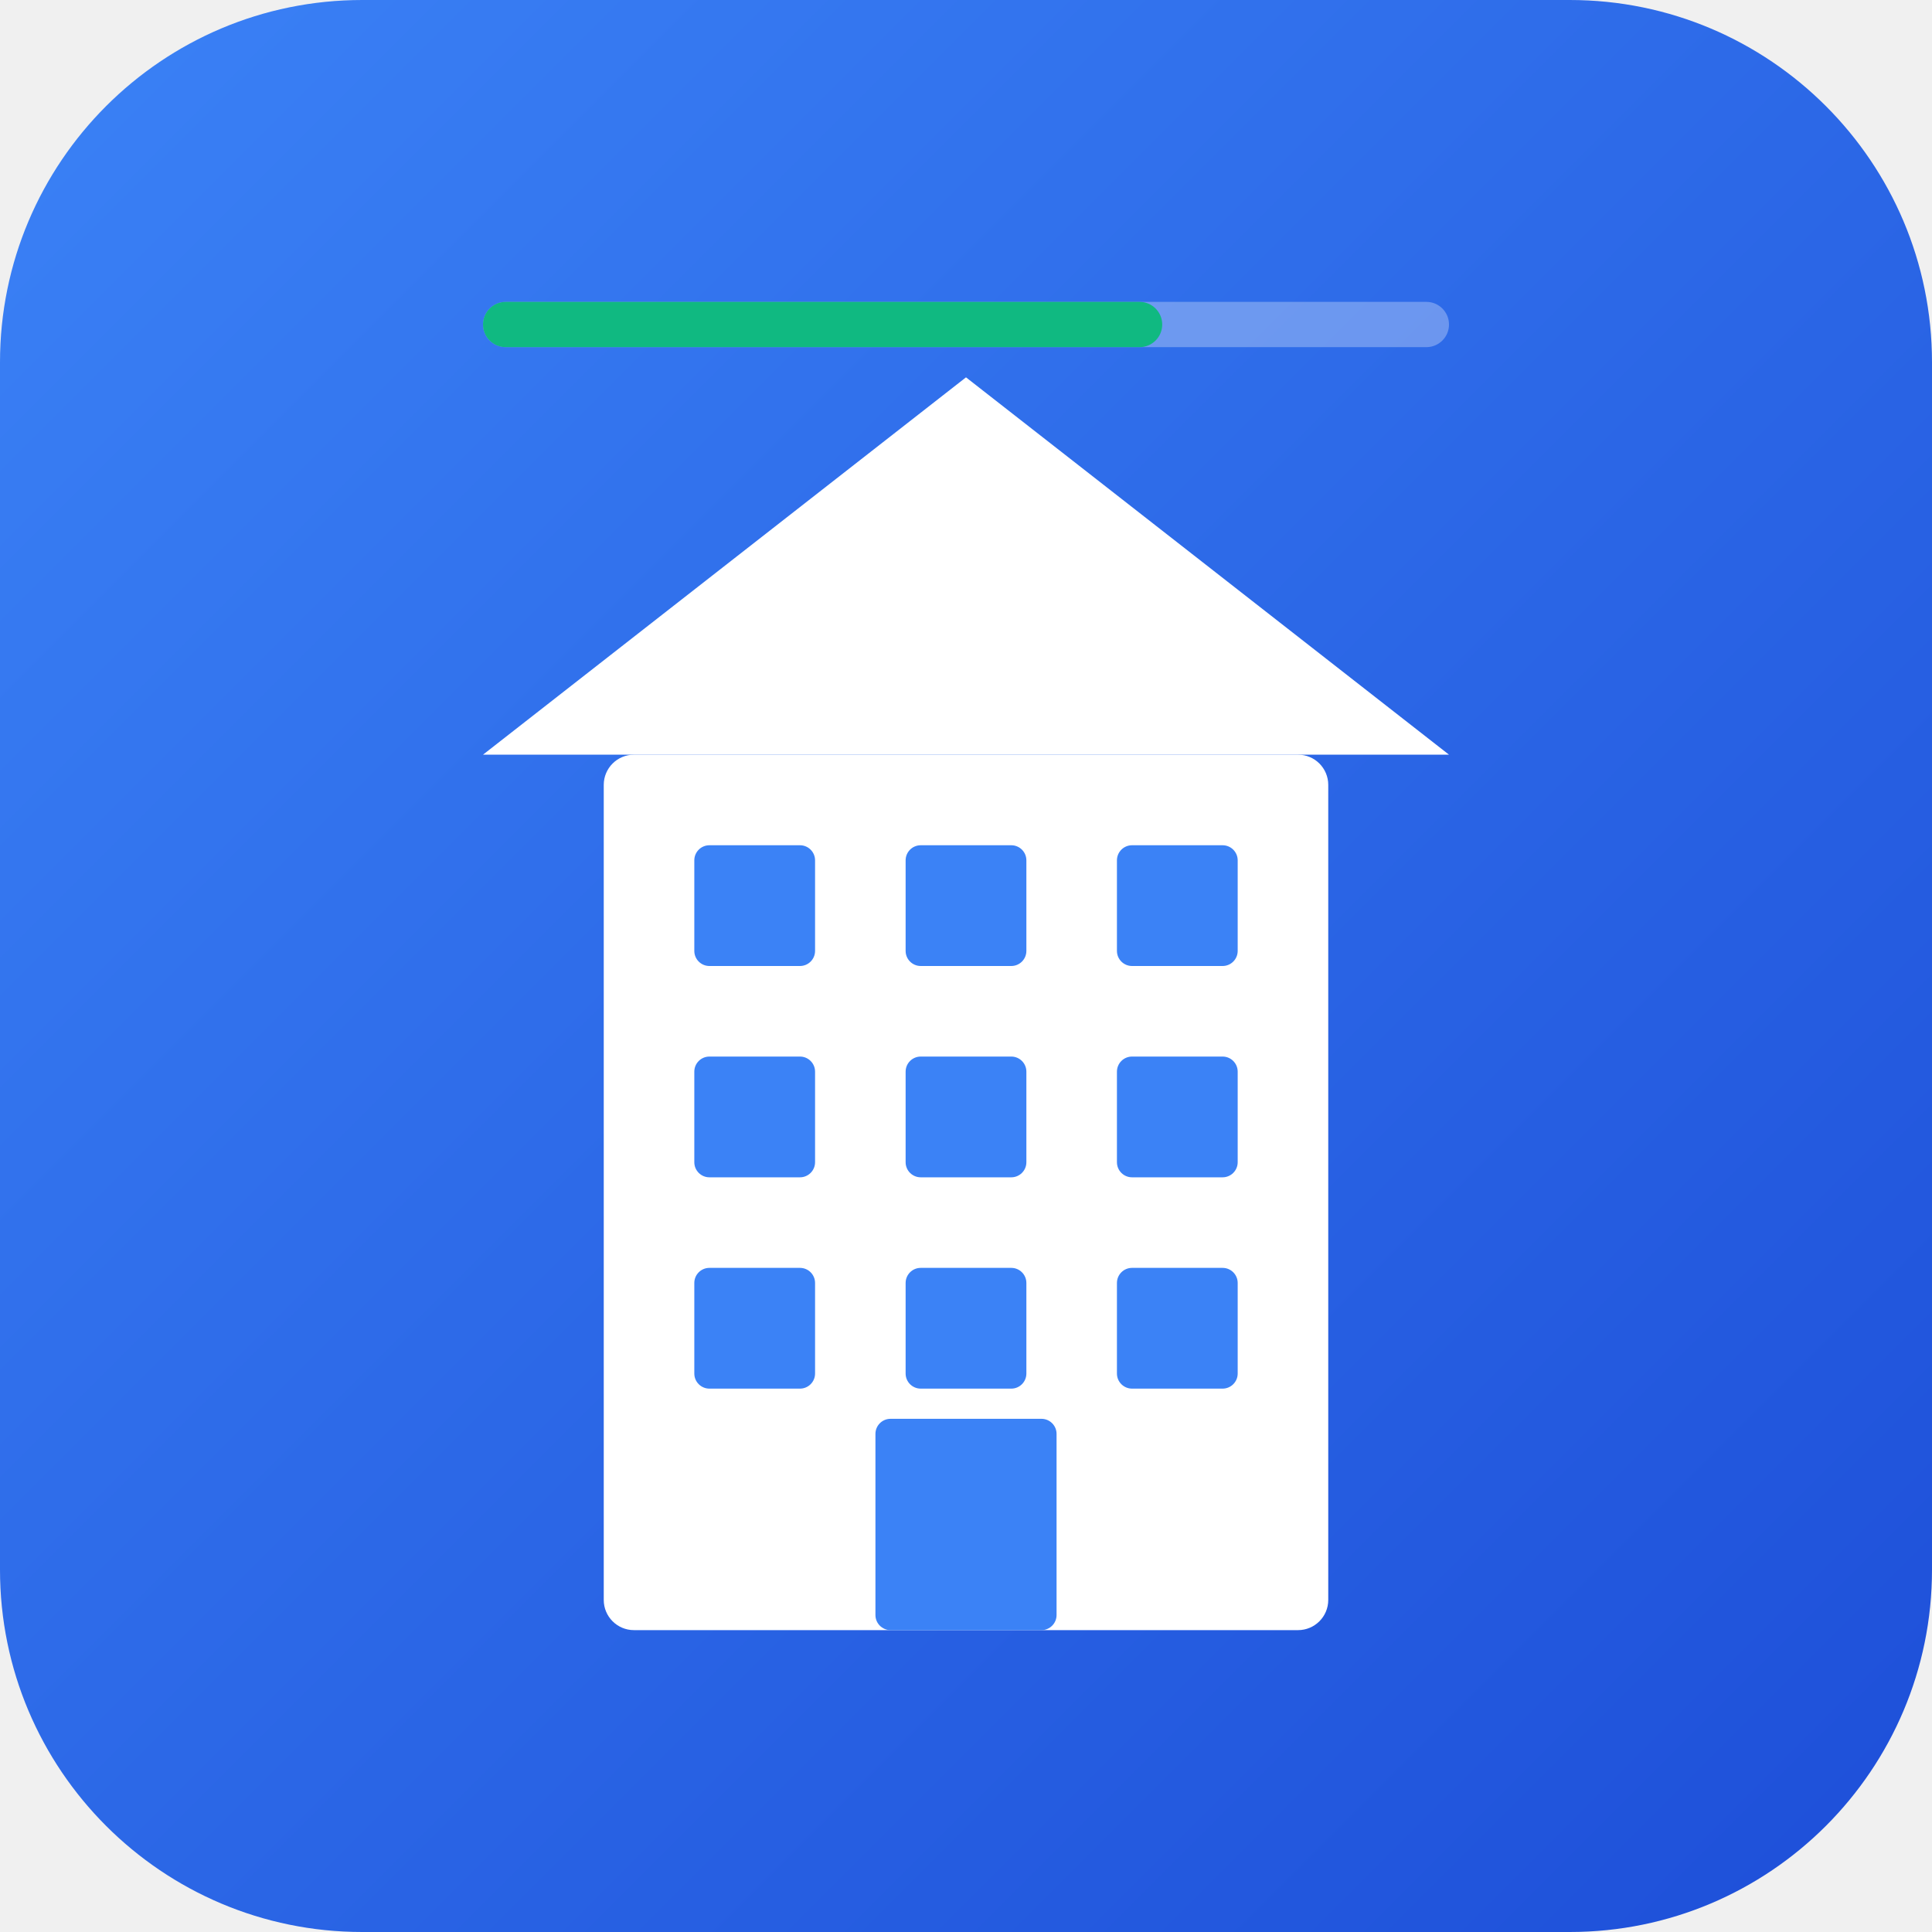
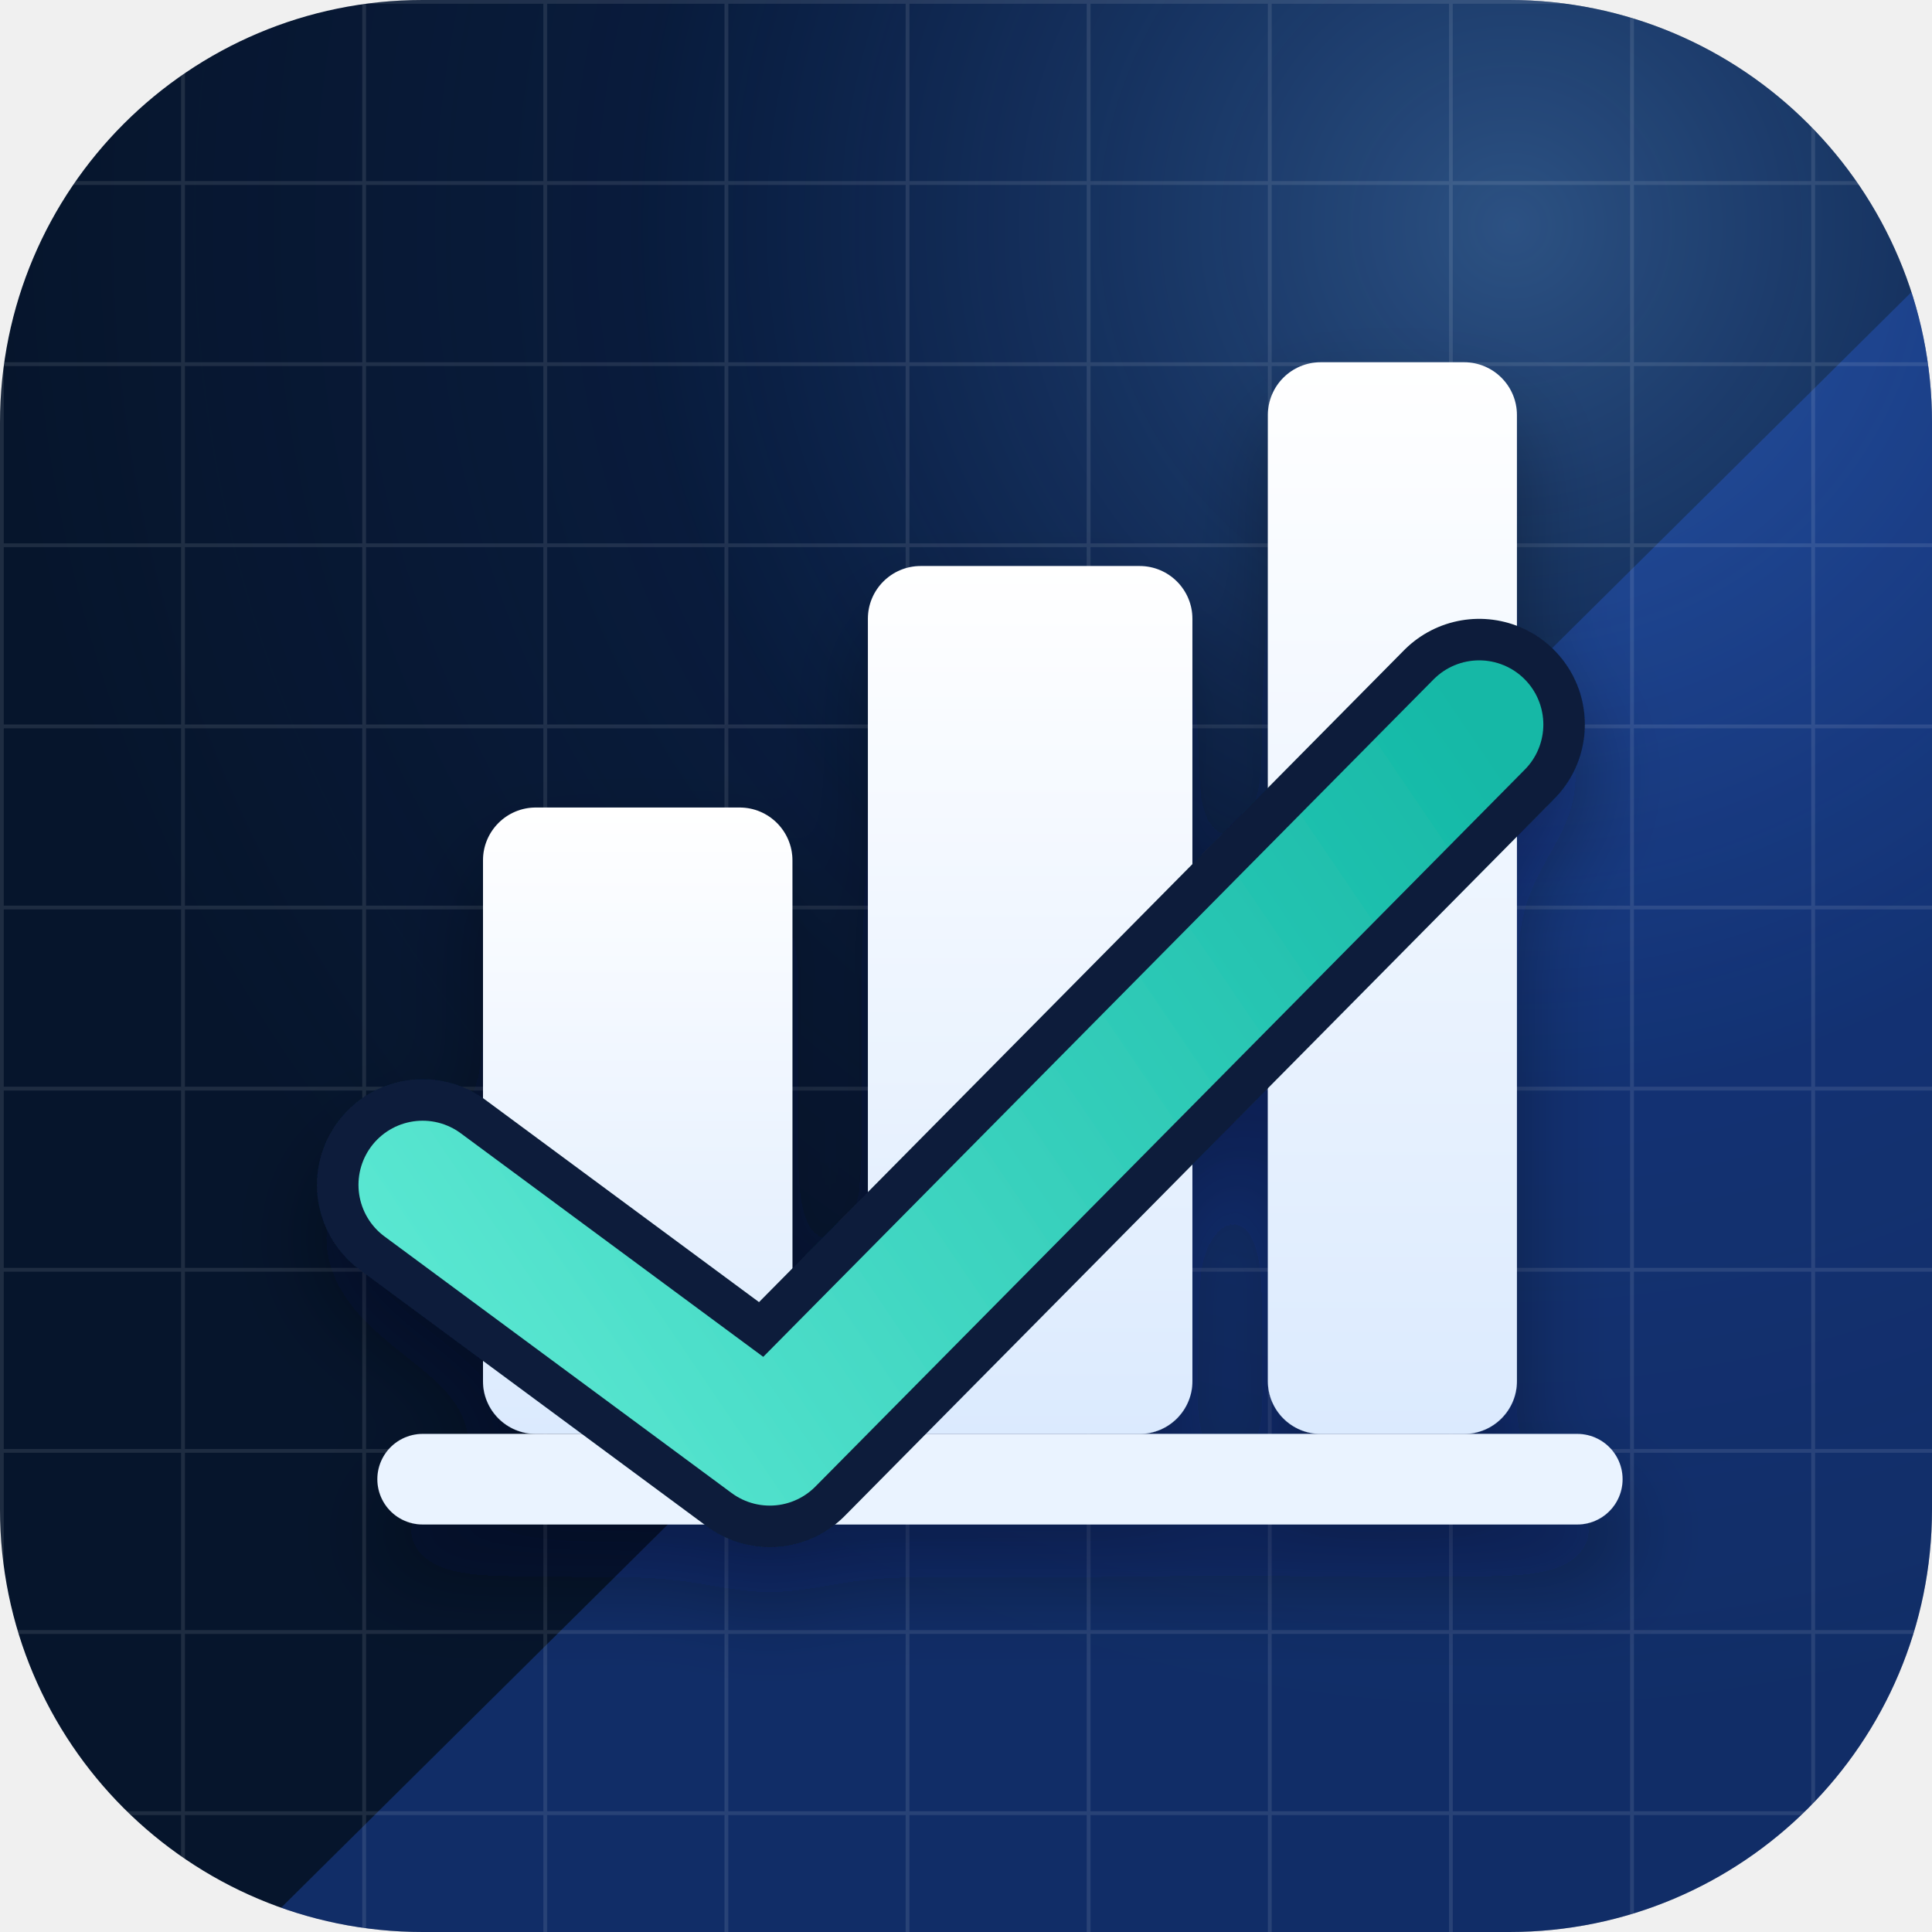
<svg xmlns="http://www.w3.org/2000/svg" viewBox="0 0 512 512">
  <defs>
-     <linearGradient id="bg" x1="0%" y1="0%" x2="100%" y2="100%">
-       <stop offset="0%" style="stop-color:#3B82F6" />
-       <stop offset="100%" style="stop-color:#1D4ED8" />
+     <linearGradient id="bg" x1="0" y1="0" x2="512" y2="512">
+       <stop offset="0%" stop-color="#06152C" />
+       <stop offset="54%" stop-color="#102F63" />
+       <stop offset="100%" stop-color="#1F5EDB" />
    </linearGradient>
+     <radialGradient id="glow" cx="78%" cy="12%" r="78%">
+       <stop offset="0%" stop-color="#60A5FA" stop-opacity="0.42" />
+       <stop offset="58%" stop-color="#2563EB" stop-opacity="0.08" />
+       <stop offset="100%" stop-color="#2563EB" stop-opacity="0" />
+     </radialGradient>
+     <linearGradient id="structure" x1="0" y1="0" x2="0" y2="1">
+       <stop offset="0%" stop-color="#FFFFFF" />
+       <stop offset="100%" stop-color="#DBEAFE" />
+     </linearGradient>
+     <linearGradient id="accent" x1="112" y1="382" x2="392" y2="192" gradientUnits="userSpaceOnUse">
+       <stop offset="0%" stop-color="#5EEAD4" />
+       <stop offset="100%" stop-color="#14B8A6" />
+     </linearGradient>
+     <filter id="markShadow" x="-30%" y="-30%" width="170%" height="180%">
+       <feDropShadow dx="0" dy="14" stdDeviation="12" flood-color="#020617" flood-opacity="0.36" />
+     </filter>
+     <pattern id="grid" width="48" height="48" patternUnits="userSpaceOnUse">
+       <path d="M48 0H0V48" fill="none" stroke="#FFFFFF" stroke-width="2" opacity="0.10" />
+     </pattern>
+     <clipPath id="clip">
+       <rect width="512" height="512" rx="112" />
+     </clipPath>
  </defs>
-   <rect width="512" height="512" rx="96" fill="url(#bg)" />
-   <g fill="white">
-     <rect x="160" y="200" width="192" height="232" rx="8" />
-     <rect x="184" y="224" width="32" height="32" rx="4" fill="#3B82F6" />
-     <rect x="240" y="224" width="32" height="32" rx="4" fill="#3B82F6" />
-     <rect x="296" y="224" width="32" height="32" rx="4" fill="#3B82F6" />
-     <rect x="184" y="280" width="32" height="32" rx="4" fill="#3B82F6" />
-     <rect x="240" y="280" width="32" height="32" rx="4" fill="#3B82F6" />
-     <rect x="296" y="280" width="32" height="32" rx="4" fill="#3B82F6" />
-     <rect x="184" y="336" width="32" height="32" rx="4" fill="#3B82F6" />
-     <rect x="240" y="336" width="32" height="32" rx="4" fill="#3B82F6" />
-     <rect x="296" y="336" width="32" height="32" rx="4" fill="#3B82F6" />
-     <rect x="232" y="376" width="48" height="56" rx="4" fill="#3B82F6" />
-     <path d="M128 200 L256 100 L384 200 Z" fill="white" />
-     <rect x="128" y="80" width="256" height="12" rx="6" fill="rgba(255,255,255,0.3)" />
-     <rect x="128" y="80" width="180" height="12" rx="6" fill="#10B981" />
+   <g clip-path="url(#clip)">
+     <rect width="512" height="512" fill="url(#bg)" />
+     <rect width="512" height="512" fill="url(#glow)" />
+     <path d="M512 72V512H68Z" fill="#2F6BFF" opacity="0.28" />
+     <rect width="512" height="512" fill="url(#grid)" />
+   </g>
+   <g filter="url(#markShadow)">
+     <rect x="128" y="214" width="82" height="166" rx="14" fill="url(#structure)" />
+     <rect x="230" y="150" width="86" height="230" rx="14" fill="url(#structure)" />
+     <rect x="336" y="96" width="66" height="284" rx="14" fill="url(#structure)" />
+     <path d="M112 392H418" fill="none" stroke="#EAF3FF" stroke-width="24" stroke-linecap="round" />
+     <path d="M112 314L204 382L392 192" fill="none" stroke="#0B1F3A" stroke-width="56" stroke-linecap="round" stroke-linejoin="round" />
+     <path d="M112 314L204 382L392 192" fill="none" stroke="url(#accent)" stroke-width="34" stroke-linecap="round" stroke-linejoin="round" />
  </g>
</svg>
